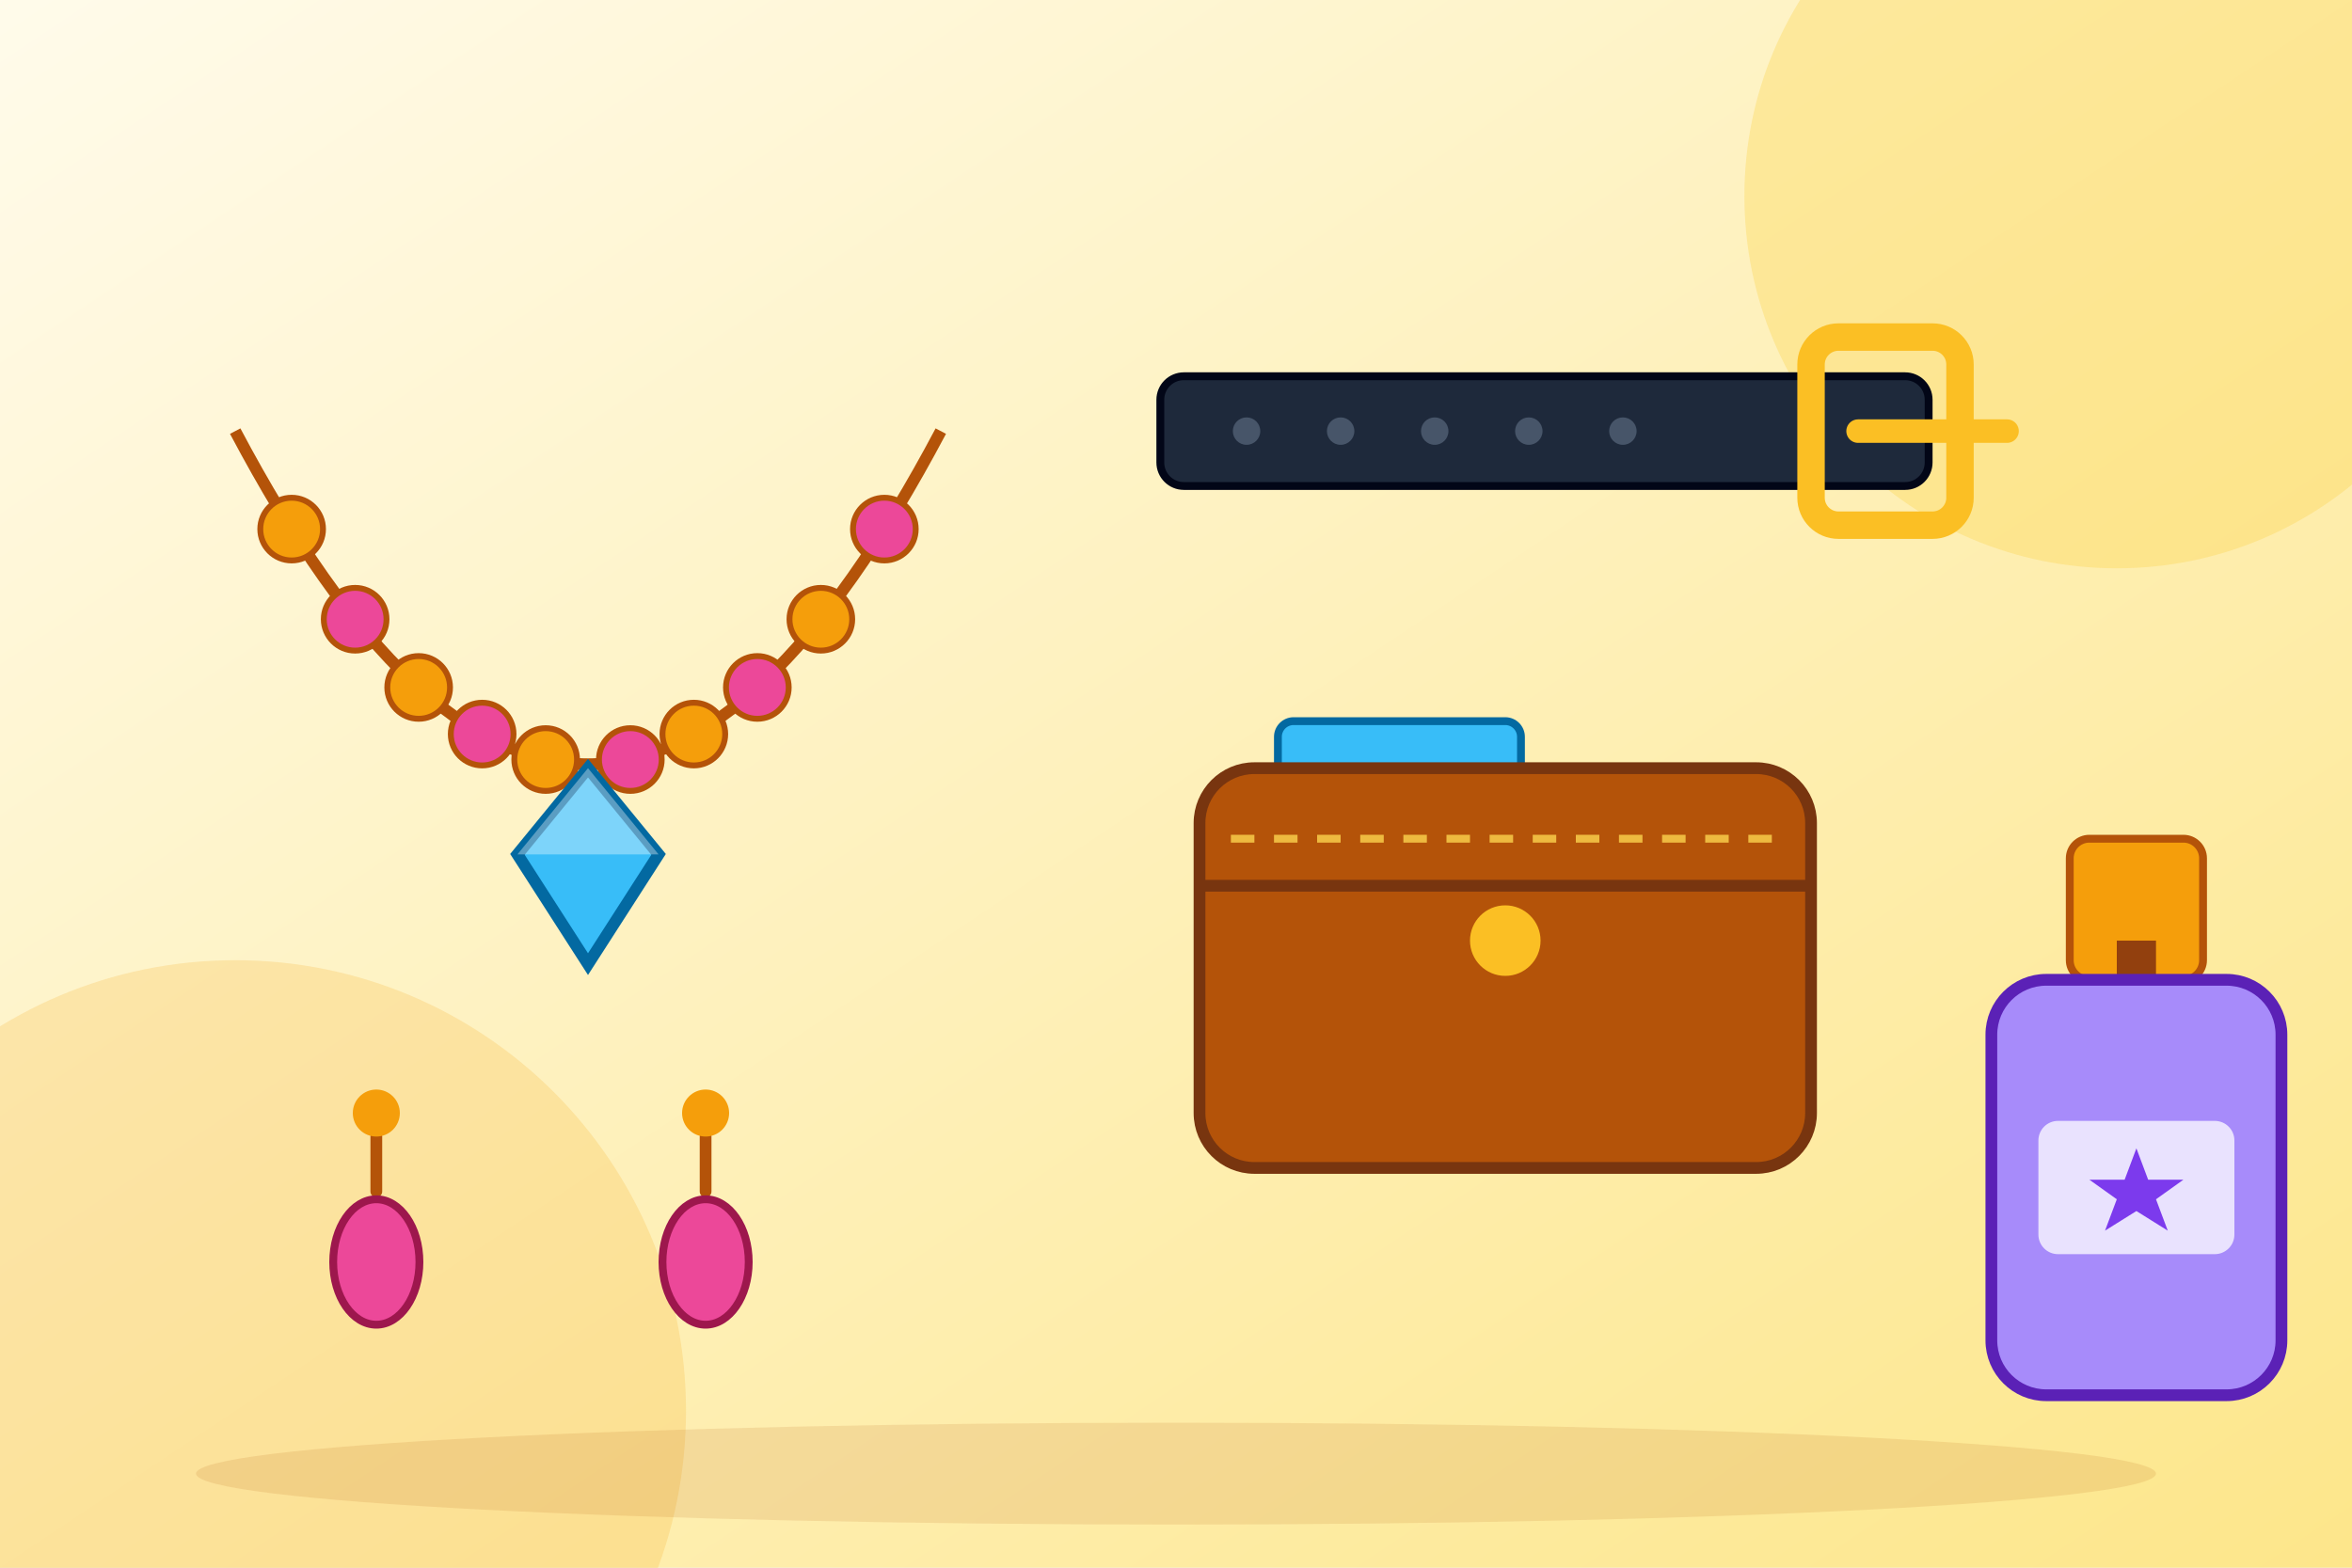
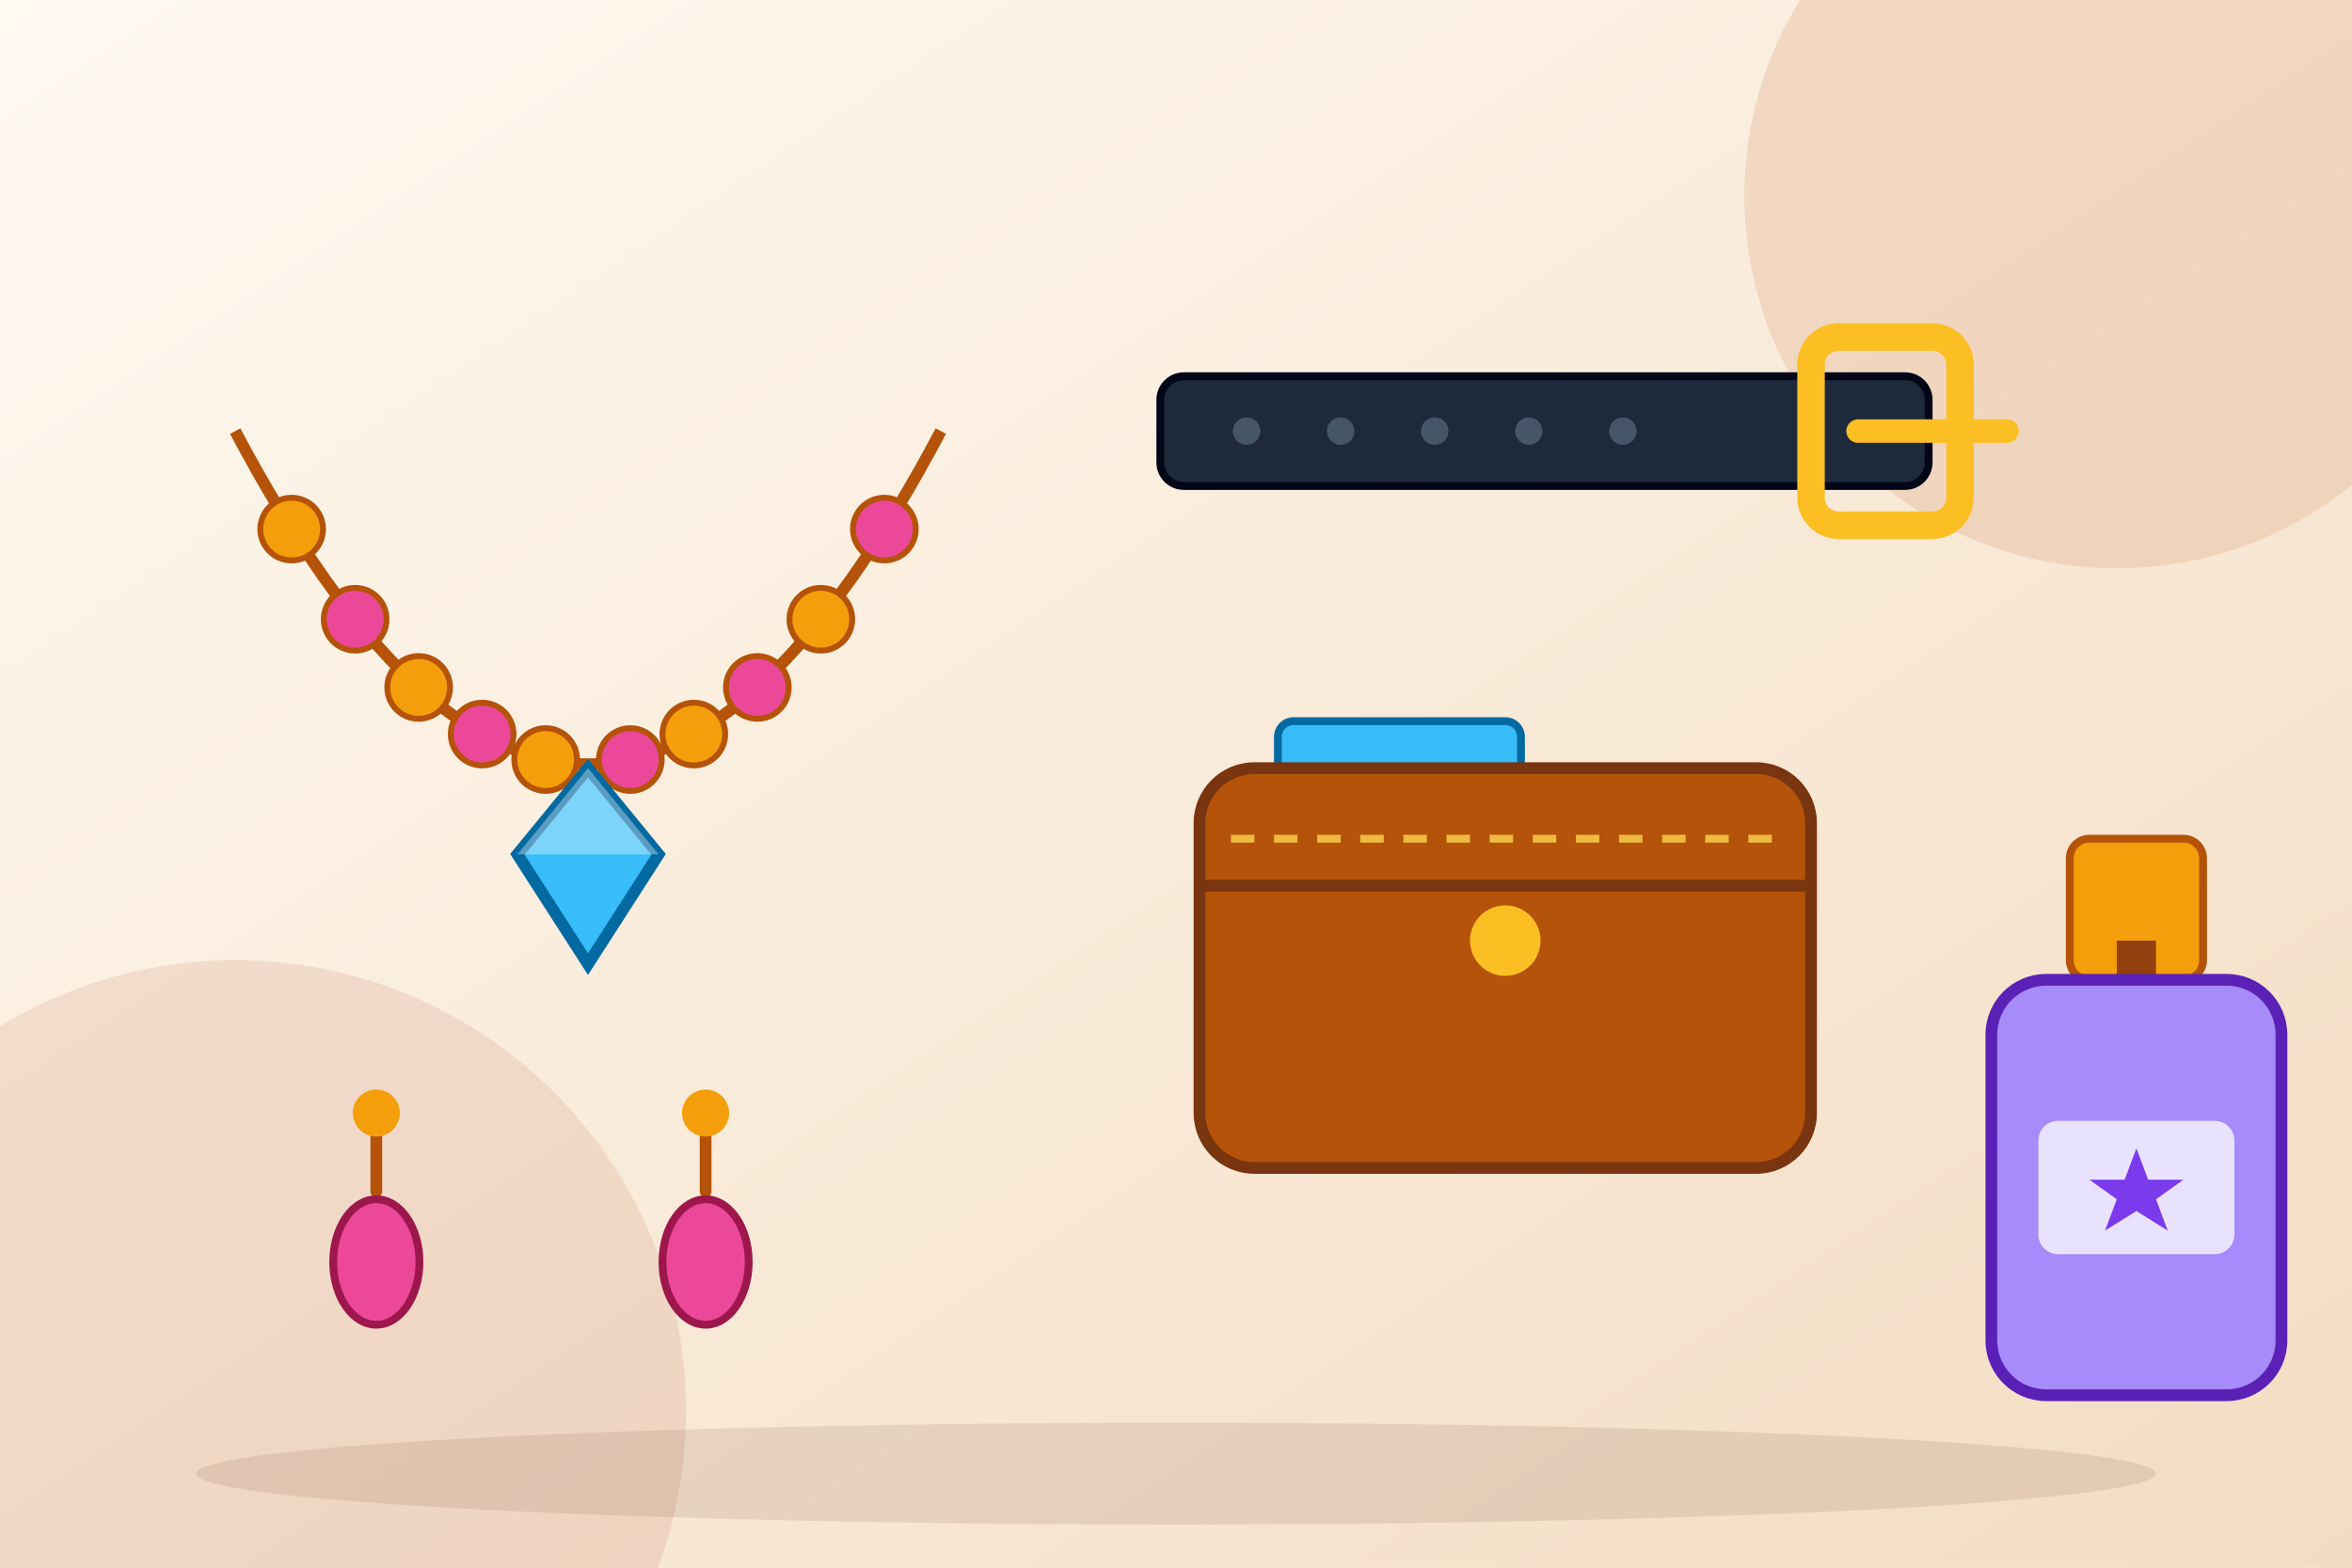
<svg xmlns="http://www.w3.org/2000/svg" viewBox="0 0 600 400" width="600" height="400">
  <defs>
    <linearGradient id="bg" x1="0" y1="0" x2="1" y2="1">
-       <stop offset="0" stop-color="#FFFBEB" />
-       <stop offset="1" stop-color="#FDE68A" />
+       <stop offset="0" stop-color="#FFFAF2" />
+       <stop offset="1" stop-color="#F3DCC2" />
    </linearGradient>
  </defs>
  <rect width="600" height="400" fill="url(#bg)" />
-   <circle cx="540" cy="50" r="95" fill="#FCD34D" opacity=".35" />
-   <circle cx="60" cy="360" r="115" fill="#F59E0B" opacity=".18" />
-   <ellipse cx="300" cy="376" rx="250" ry="13" fill="#B45309" opacity=".13" />
+   <circle cx="540" cy="50" r="95" fill="#E2AE8F" opacity=".35" />
+   <circle cx="60" cy="360" r="115" fill="#B9623F" opacity=".14" />
+   <ellipse cx="300" cy="376" rx="250" ry="13" fill="#6A3223" opacity=".12" />
  <path d="M60 110 Q150 280 240 110" stroke="#B45309" stroke-width="3" fill="none" />
  <circle cx="74.4" cy="135.0" r="8" fill="#F59E0B" stroke="#B45309" stroke-width="1.5" />
  <circle cx="90.6" cy="158.0" r="8" fill="#EC4899" stroke="#B45309" stroke-width="1.5" />
  <circle cx="106.8" cy="175.4" r="8" fill="#F59E0B" stroke="#B45309" stroke-width="1.5" />
  <circle cx="123.0" cy="187.3" r="8" fill="#EC4899" stroke="#B45309" stroke-width="1.5" />
  <circle cx="139.2" cy="193.8" r="8" fill="#F59E0B" stroke="#B45309" stroke-width="1.5" />
  <circle cx="160.8" cy="193.8" r="8" fill="#EC4899" stroke="#B45309" stroke-width="1.5" />
  <circle cx="177.0" cy="187.3" r="8" fill="#F59E0B" stroke="#B45309" stroke-width="1.5" />
  <circle cx="193.2" cy="175.4" r="8" fill="#EC4899" stroke="#B45309" stroke-width="1.5" />
  <circle cx="209.4" cy="158.0" r="8" fill="#F59E0B" stroke="#B45309" stroke-width="1.5" />
  <circle cx="225.6" cy="135.0" r="8" fill="#EC4899" stroke="#B45309" stroke-width="1.5" />
  <polygon points="150,196 168,218 150,246 132,218" fill="#38BDF8" stroke="#0369A1" stroke-width="3" />
  <polygon points="150,196 168,218 132,218" fill="#fff" opacity=".35" />
  <g stroke="#B45309" stroke-width="3" fill="none" stroke-linecap="round">
    <path d="M96 290 v14" />
    <path d="M180 290 v14" />
  </g>
  <ellipse cx="96" cy="322" rx="11" ry="16" fill="#EC4899" stroke="#9D174D" stroke-width="2" />
  <ellipse cx="180" cy="322" rx="11" ry="16" fill="#EC4899" stroke="#9D174D" stroke-width="2" />
  <circle cx="96" cy="284" r="6" fill="#F59E0B" />
  <circle cx="180" cy="284" r="6" fill="#F59E0B" />
  <rect x="296" y="96" width="196" height="28" rx="6" fill="#1E293B" stroke="#020617" stroke-width="2" />
  <g fill="#475569">
    <circle cx="318" cy="110" r="3.5" />
    <circle cx="342" cy="110" r="3.5" />
    <circle cx="366" cy="110" r="3.5" />
    <circle cx="390" cy="110" r="3.5" />
    <circle cx="414" cy="110" r="3.5" />
  </g>
  <rect x="462" y="86" width="38" height="48" rx="7" fill="none" stroke="#FBBF24" stroke-width="7" />
  <path d="M474 110 H512" stroke="#FBBF24" stroke-width="6" stroke-linecap="round" />
  <rect x="326" y="184" width="62" height="22" rx="4" fill="#38BDF8" stroke="#0369A1" stroke-width="2" />
  <rect x="306" y="196" width="156" height="102" rx="14" fill="#B45309" stroke="#78350F" stroke-width="3" />
  <path d="M306 226 H462" stroke="#78350F" stroke-width="3" />
  <path d="M314 214 H454" stroke="#FCD34D" stroke-width="2" stroke-dasharray="6 5" opacity=".8" />
  <circle cx="384" cy="240" r="10" fill="#FBBF24" stroke="#B45309" stroke-width="2" />
  <rect x="528" y="214" width="34" height="36" rx="5" fill="#F59E0B" stroke="#B45309" stroke-width="2" />
  <rect x="540" y="240" width="10" height="14" fill="#92400E" />
  <rect x="508" y="250" width="74" height="106" rx="14" fill="#A78BFA" stroke="#5B21B6" stroke-width="3" />
  <rect x="520" y="286" width="50" height="34" rx="5" fill="#fff" opacity=".75" />
  <polygon points="545,293 548,301 557,301 550,306 553,314 545,309 537,314 540,306 533,301 542,301" fill="#7C3AED" />
</svg>
